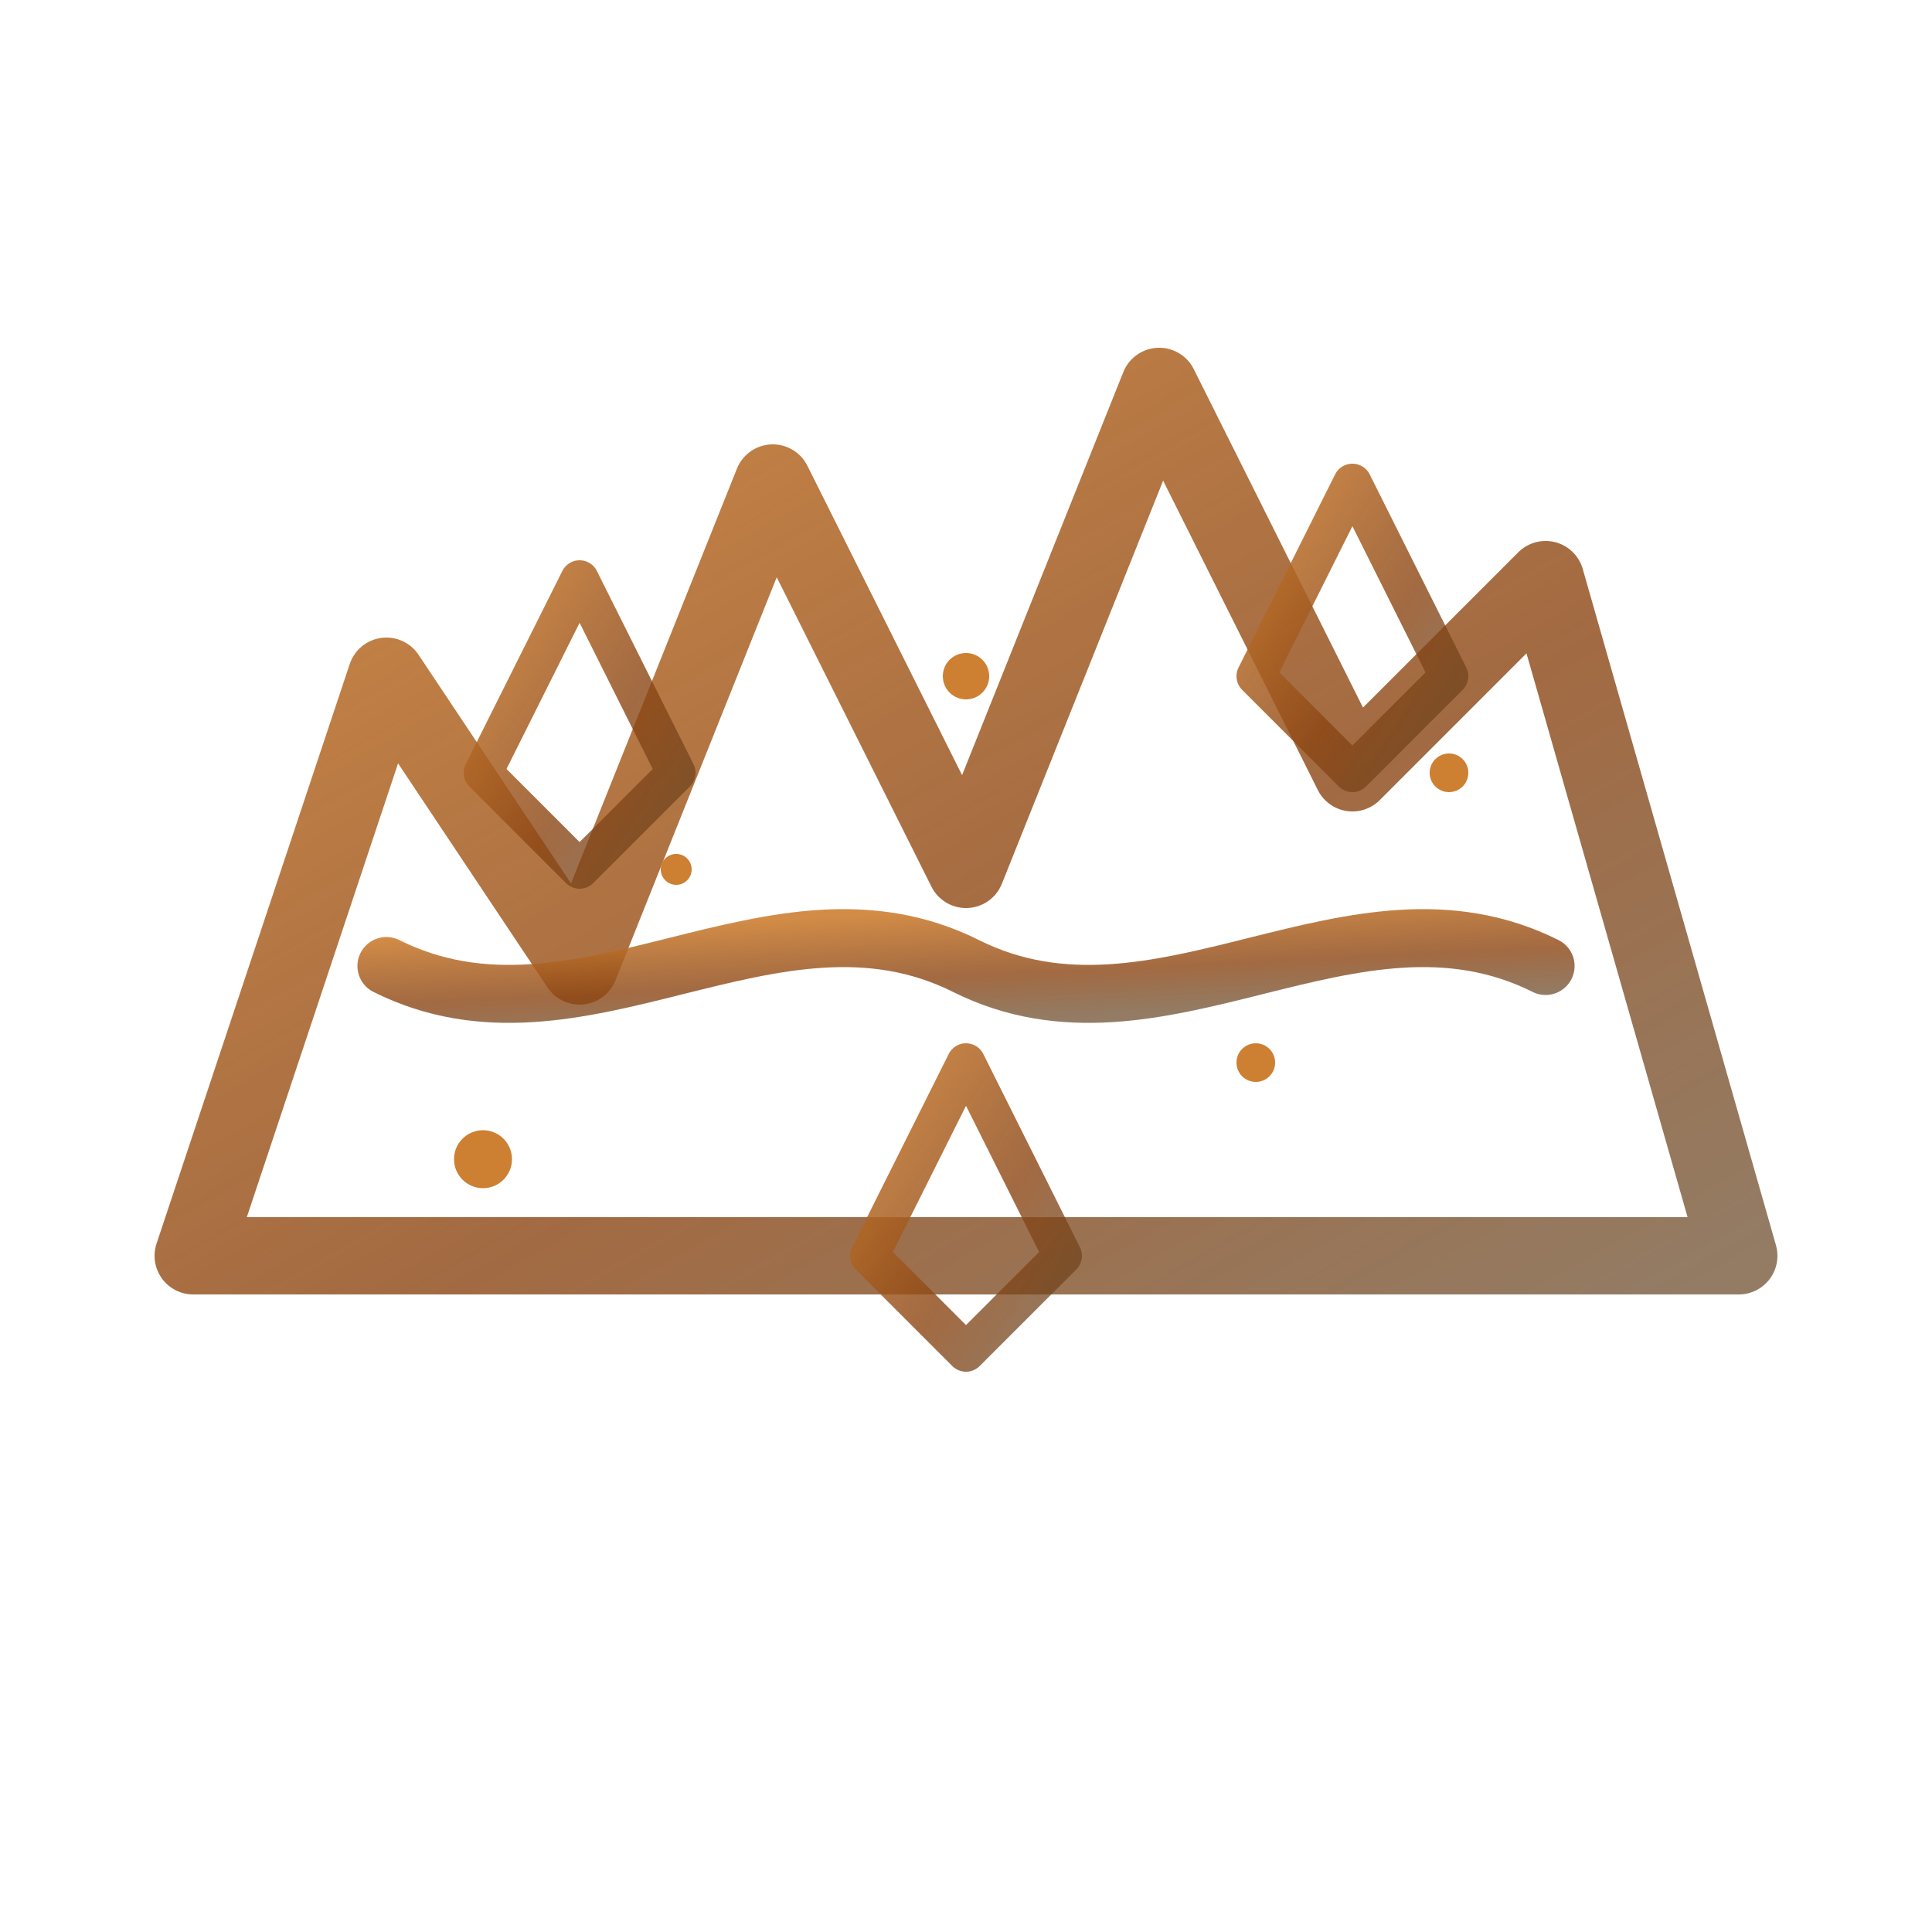
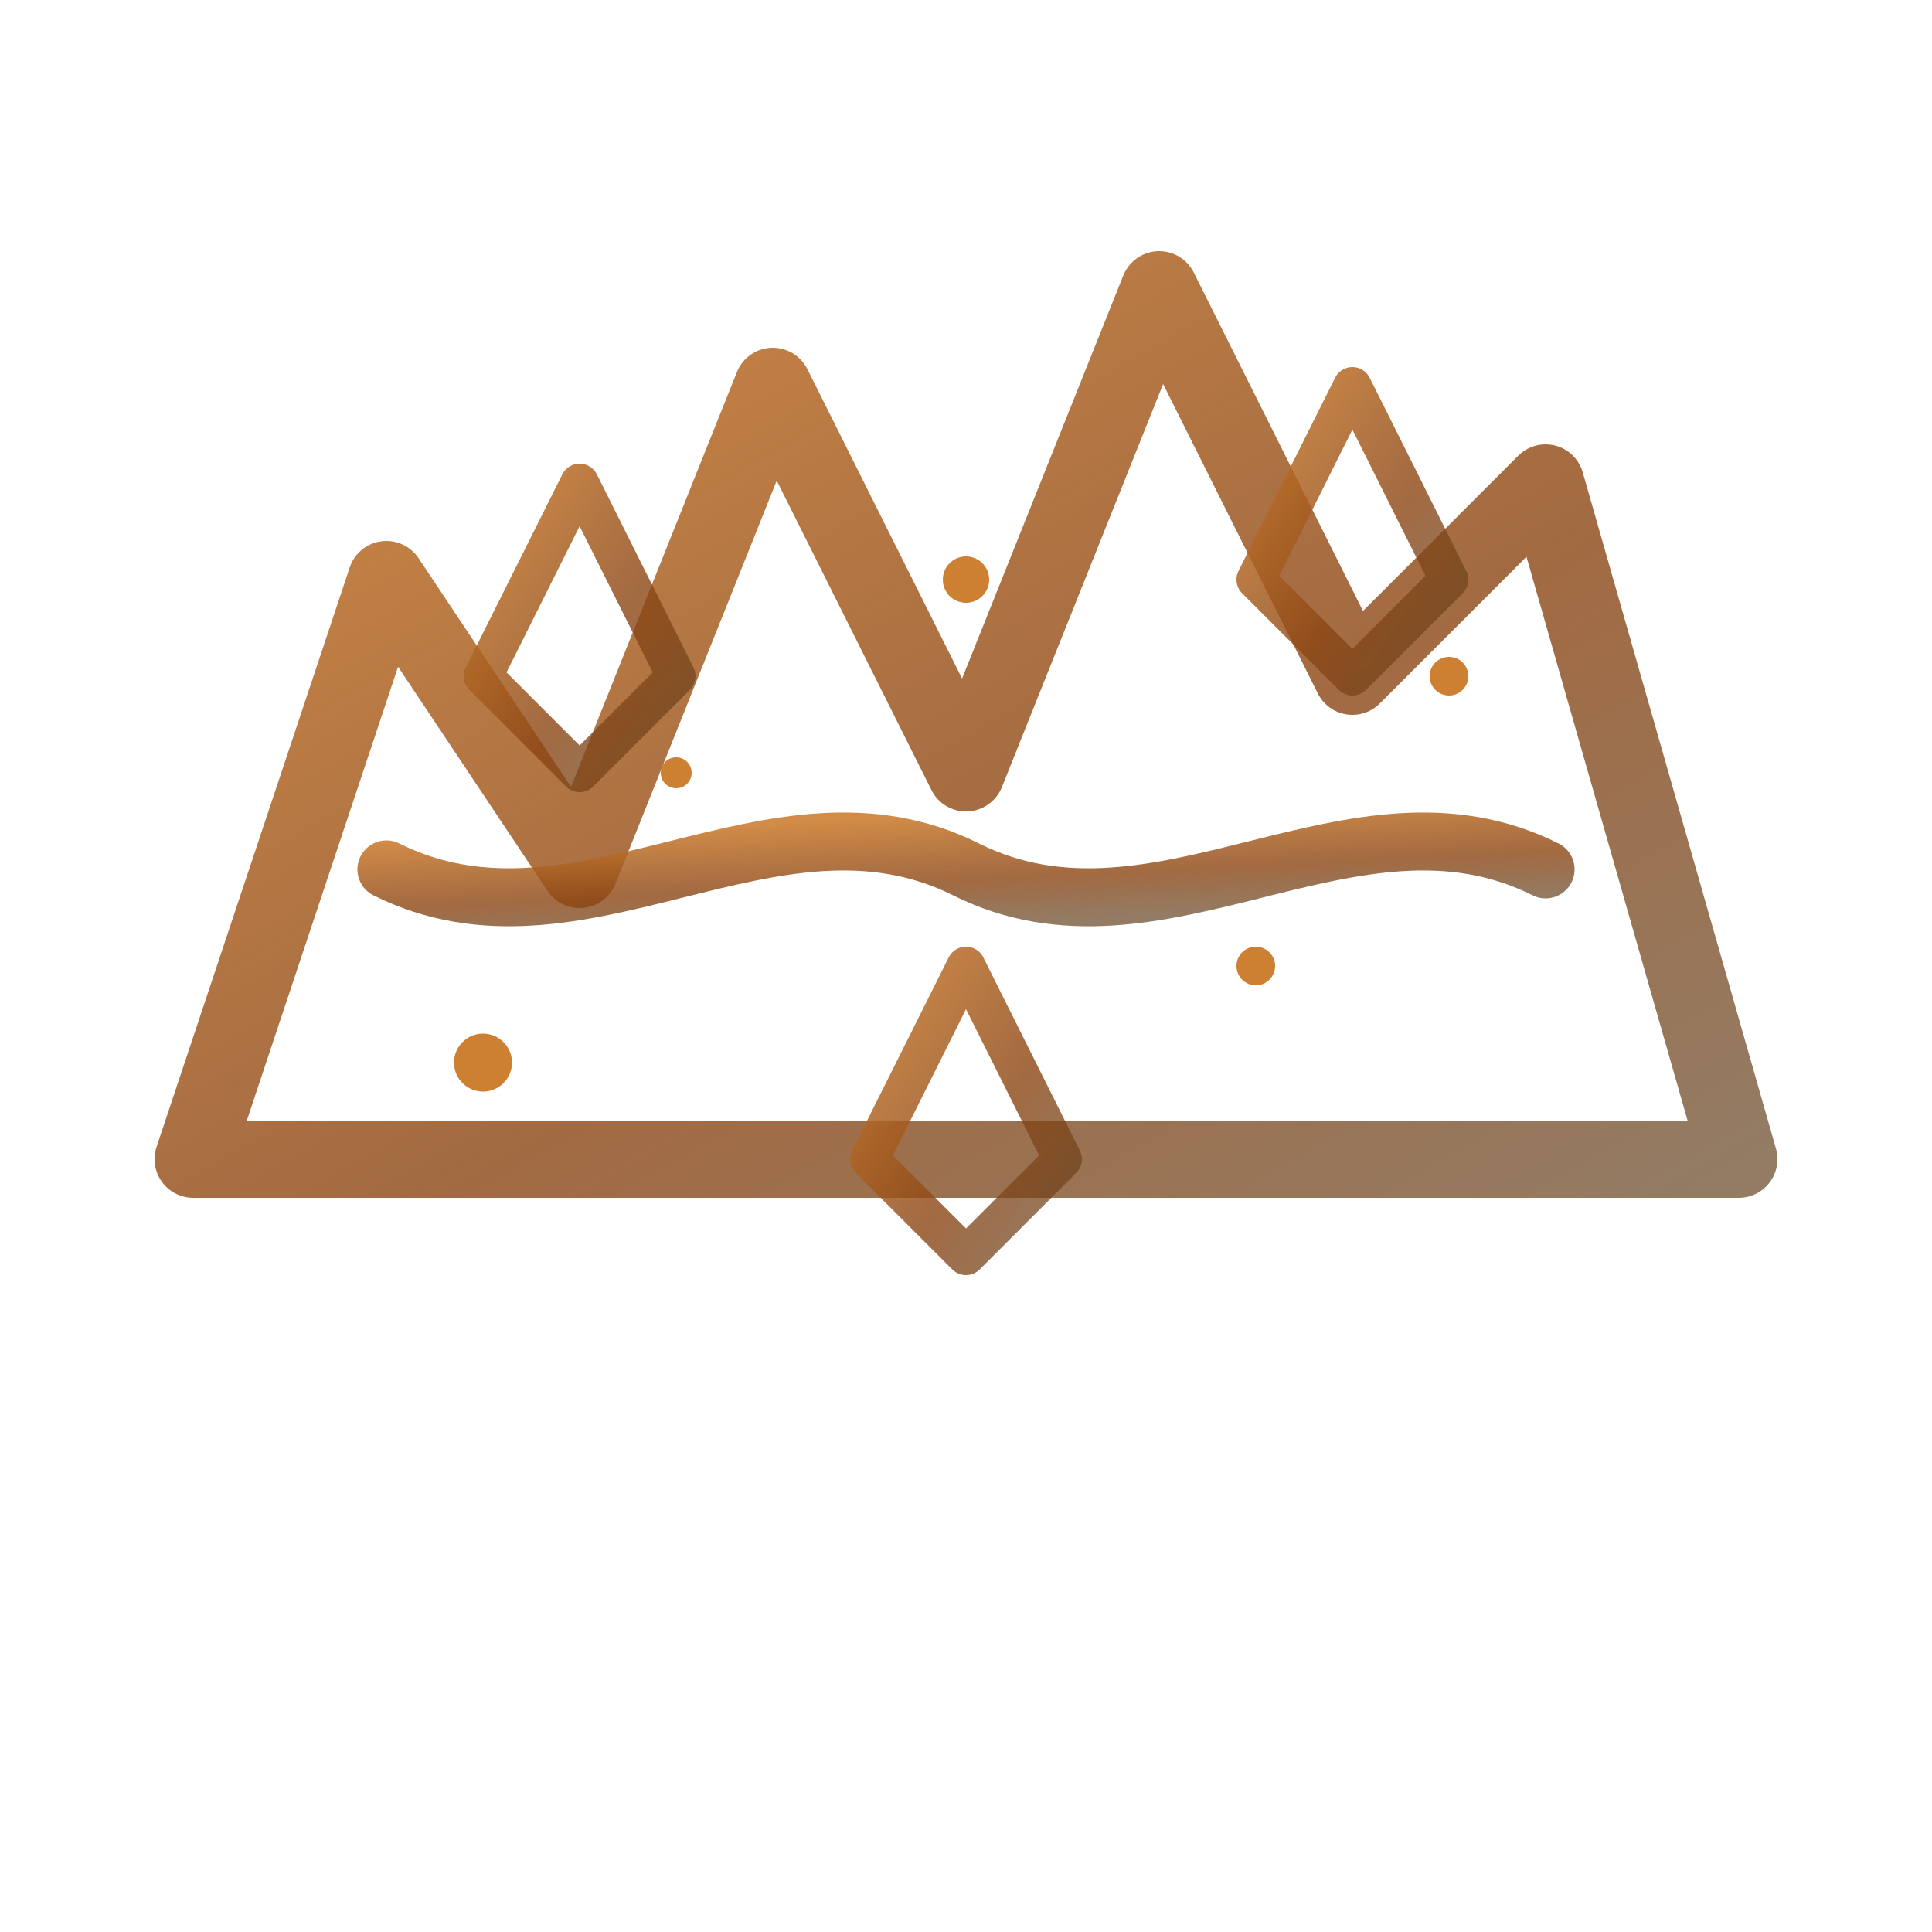
<svg xmlns="http://www.w3.org/2000/svg" width="100" height="100" viewBox="0 0 100 100">
  <defs>
    <linearGradient id="earthGradient" x1="0%" y1="0%" x2="100%" y2="100%">
      <stop offset="0%" stop-color="#CD7F32" stop-opacity="0.9" />
      <stop offset="60%" stop-color="#8B4513" stop-opacity="0.8" />
      <stop offset="100%" stop-color="#654321" stop-opacity="0.7" />
    </linearGradient>
  </defs>
-   <g transform="translate(50, 50)">
+   <g transform="translate(50, 45)">
    <path d="M-40,15 L-30,-15 L-20,0 L-10,-25 L0,-5 L10,-30 L20,-10 L30,-20 L40,15 Z" fill="none" stroke="url(#earthGradient)" stroke-width="4" stroke-linecap="round" stroke-linejoin="round" />
    <path d="M-30,0 C-20,5 -10,-5 0,0 C10,5 20,-5 30,0" fill="none" stroke="url(#earthGradient)" stroke-width="3" stroke-linecap="round" />
    <path d="M-25,-10 L-20,-20 L-15,-10 L-20,-5 Z" fill="none" stroke="url(#earthGradient)" stroke-width="2" stroke-linecap="round" stroke-linejoin="round" />
    <path d="M15,-15 L20,-25 L25,-15 L20,-10 Z" fill="none" stroke="url(#earthGradient)" stroke-width="2" stroke-linecap="round" stroke-linejoin="round" />
    <path d="M-5,15 L0,5 L5,15 L0,20 Z" fill="none" stroke="url(#earthGradient)" stroke-width="2" stroke-linecap="round" stroke-linejoin="round" />
    <circle cx="-25" cy="10" r="1.5" fill="#CD7F32" />
    <circle cx="15" cy="5" r="1" fill="#CD7F32" />
    <circle cx="0" cy="-15" r="1.2" fill="#CD7F32" />
    <circle cx="-15" cy="-5" r="0.8" fill="#CD7F32" />
    <circle cx="25" cy="-10" r="1" fill="#CD7F32" />
    <animateTransform attributeName="transform" type="rotate" from="0 0 0" to="360 0 0" dur="60s" repeatCount="indefinite" />
  </g>
</svg>
